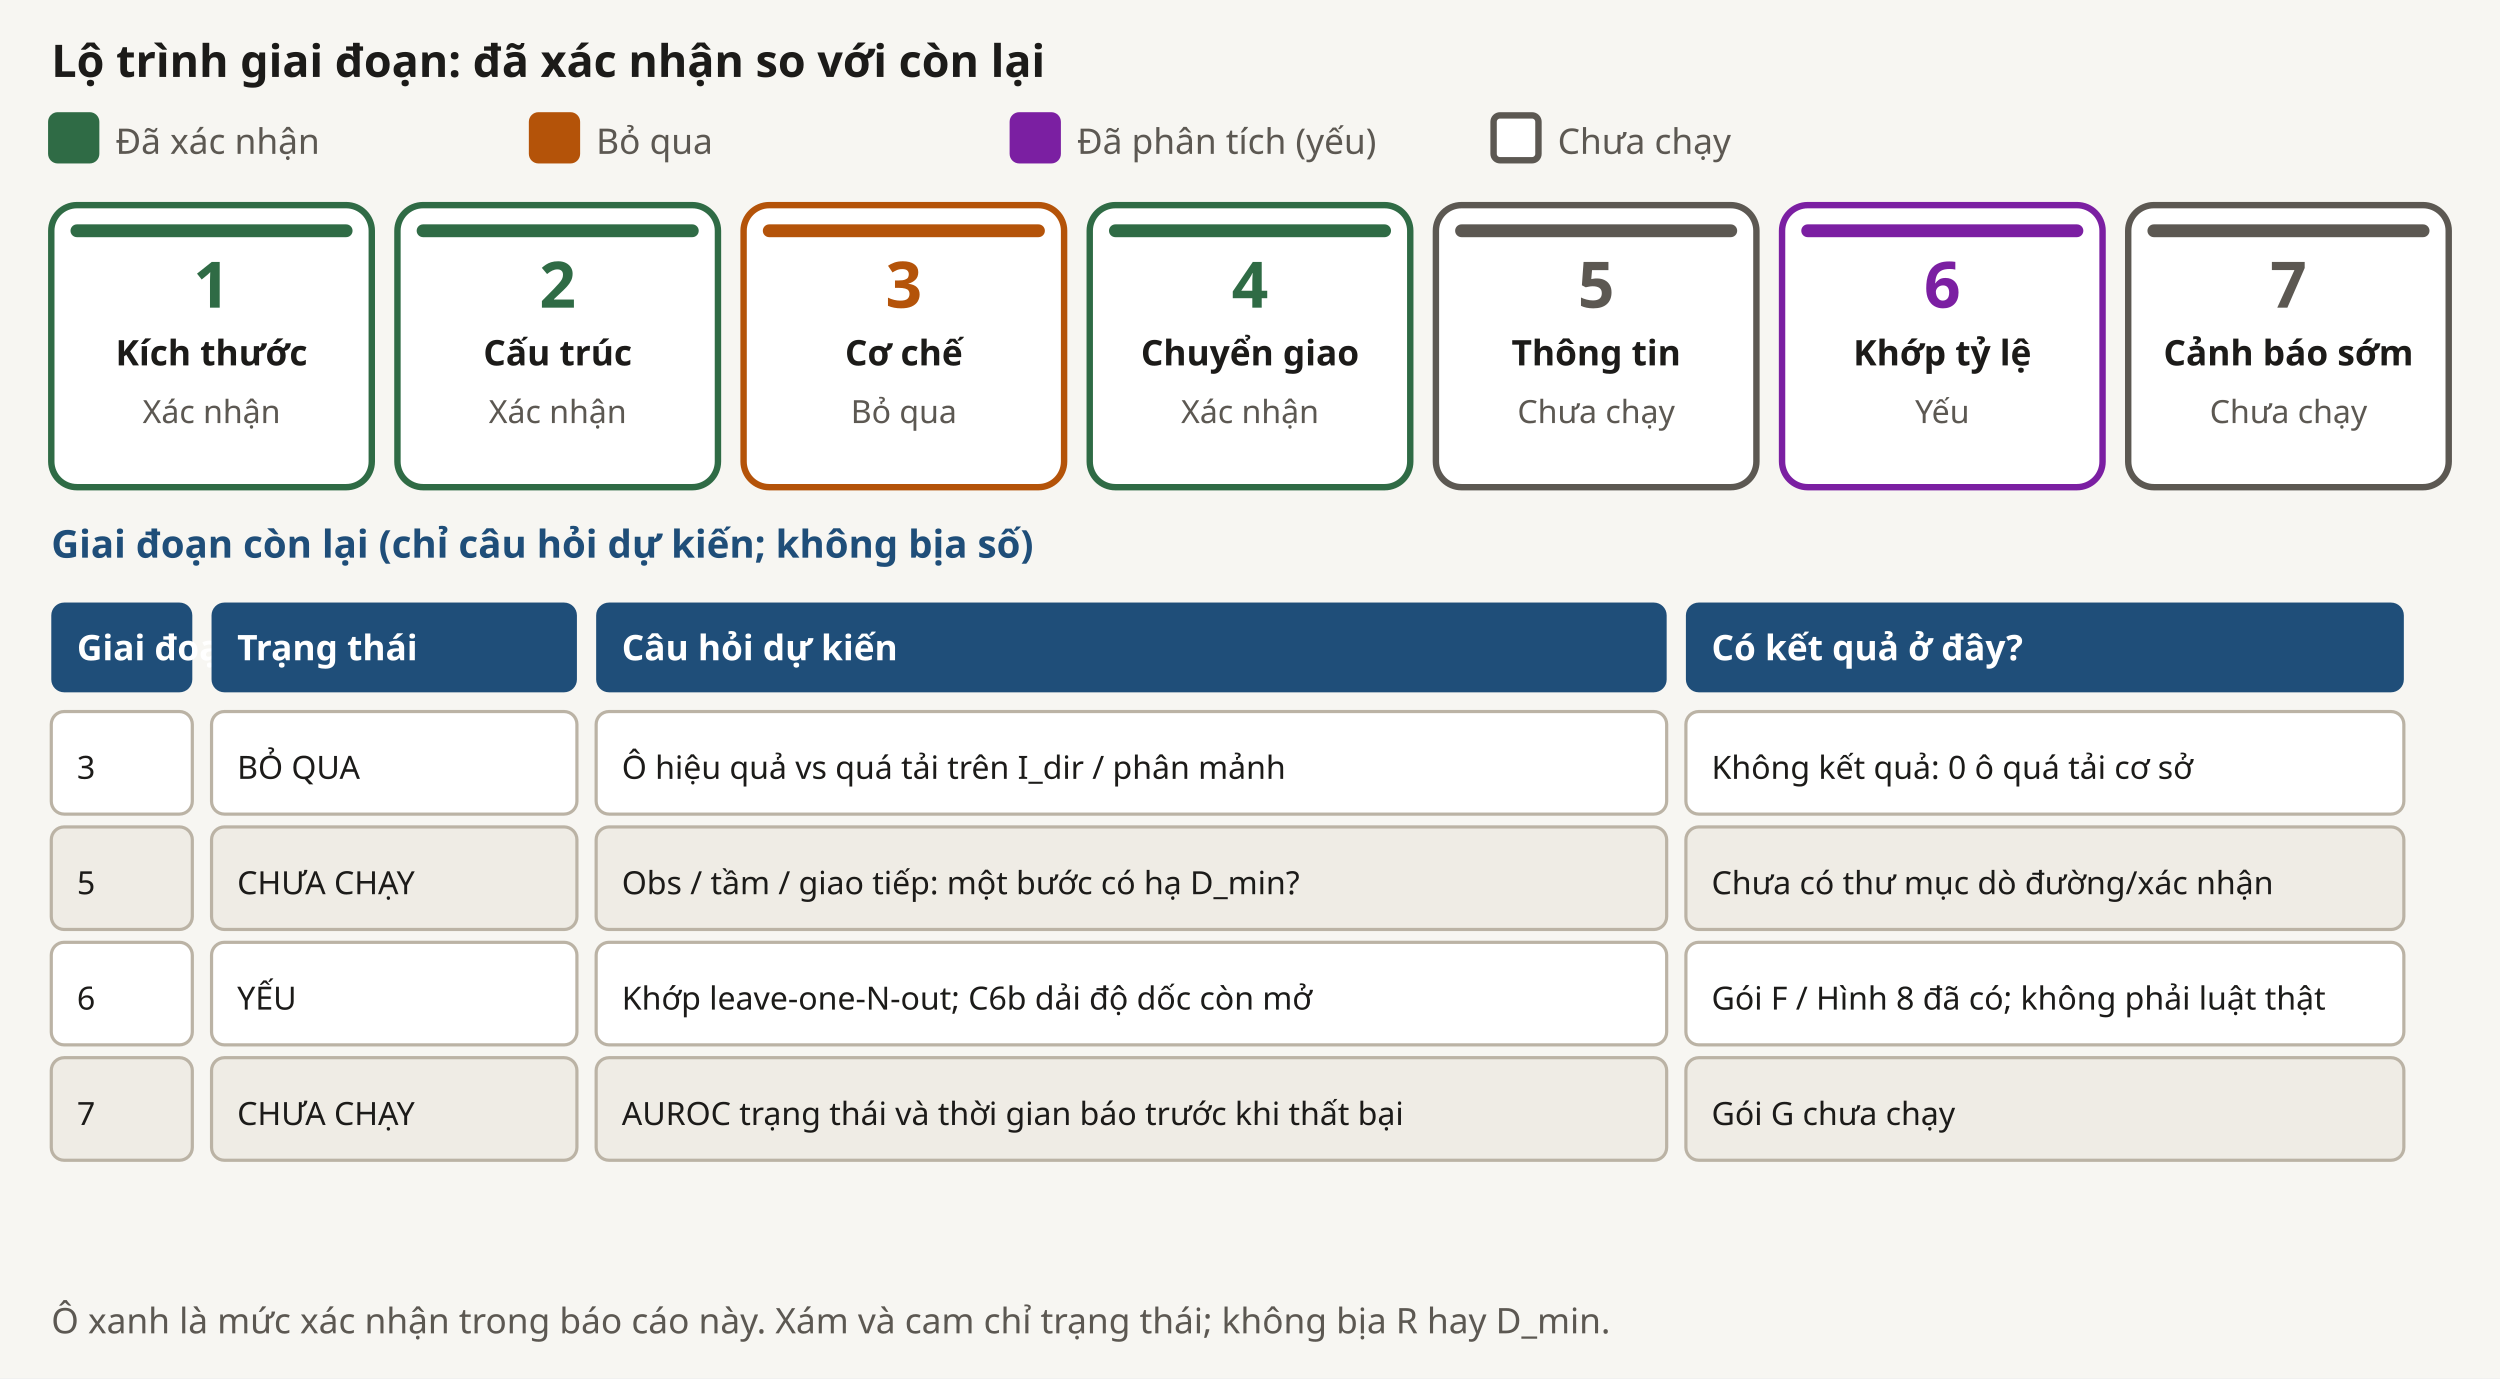
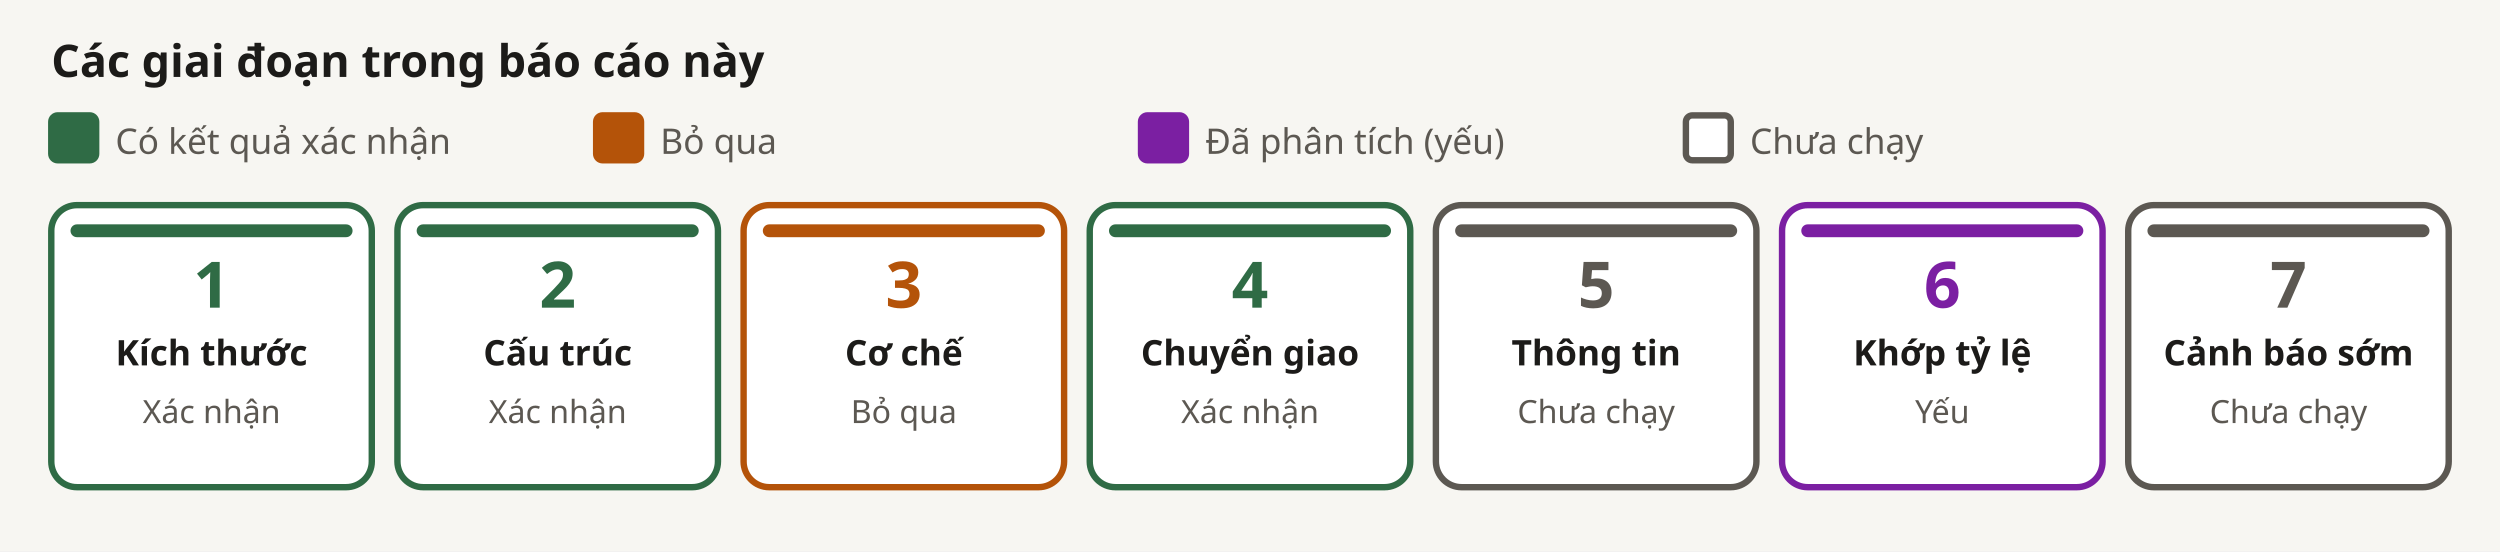
- <svg xmlns="http://www.w3.org/2000/svg" width="780" height="430" viewBox="0 0 780 430" role="img" aria-label="lo trinh giai doan">
-   <rect x="0" y="0" width="780" height="430" fill="#f7f6f2" />
-   <text x="16" y="24" text-anchor="start" font-size="14" font-weight="700" fill="#1c1b19" font-family="Segoe UI,Noto Sans,sans-serif">Lộ trình giai đoạn: đã xác nhận so với còn lại</text>
+ <svg xmlns="http://www.w3.org/2000/svg" width="780" height="172" viewBox="0 0 780 172" role="img" aria-label="lo trinh giai doan">
+   <rect x="0" y="0" width="780" height="172" fill="#f7f6f2" />
+   <text x="16" y="24" text-anchor="start" font-size="14" font-weight="700" fill="#1c1b19" font-family="Segoe UI,Noto Sans,sans-serif">Các giai đoạn trong báo cáo này</text>
  <rect x="16" y="36" width="14" height="14" fill="#2f6b45" stroke="#2f6b45" stroke-width="2" rx="2" />
-   <text x="36" y="48" text-anchor="start" font-size="11" fill="#5c5852" font-family="Segoe UI,Noto Sans,sans-serif">Đã xác nhận</text>
-   <rect x="166" y="36" width="14" height="14" fill="#b45309" stroke="#b45309" stroke-width="2" rx="2" />
-   <text x="186" y="48" text-anchor="start" font-size="11" fill="#5c5852" font-family="Segoe UI,Noto Sans,sans-serif">Bỏ qua</text>
-   <rect x="316" y="36" width="14" height="14" fill="#7b1fa2" stroke="#7b1fa2" stroke-width="2" rx="2" />
-   <text x="336" y="48" text-anchor="start" font-size="11" fill="#5c5852" font-family="Segoe UI,Noto Sans,sans-serif">Đã phân tích (yếu)</text>
-   <rect x="466" y="36" width="14" height="14" fill="#fff" stroke="#5c5852" stroke-width="2" rx="2" />
-   <text x="486" y="48" text-anchor="start" font-size="11" fill="#5c5852" font-family="Segoe UI,Noto Sans,sans-serif">Chưa chạy</text>
+   <text x="36" y="48" text-anchor="start" font-size="11" fill="#5c5852" font-family="Segoe UI,Noto Sans,sans-serif">Có kết quả xác nhận</text>
+   <rect x="186" y="36" width="14" height="14" fill="#b45309" stroke="#b45309" stroke-width="2" rx="2" />
+   <text x="206" y="48" text-anchor="start" font-size="11" fill="#5c5852" font-family="Segoe UI,Noto Sans,sans-serif">Bỏ qua</text>
+   <rect x="356" y="36" width="14" height="14" fill="#7b1fa2" stroke="#7b1fa2" stroke-width="2" rx="2" />
+   <text x="376" y="48" text-anchor="start" font-size="11" fill="#5c5852" font-family="Segoe UI,Noto Sans,sans-serif">Đã phân tích (yếu)</text>
+   <rect x="526" y="36" width="14" height="14" fill="#fff" stroke="#5c5852" stroke-width="2" rx="2" />
+   <text x="546" y="48" text-anchor="start" font-size="11" fill="#5c5852" font-family="Segoe UI,Noto Sans,sans-serif">Chưa chạy</text>
  <rect x="16" y="64" width="100" height="88" fill="#fff" stroke="#2f6b45" stroke-width="2" rx="8" />
  <rect x="22" y="70" width="88" height="4" fill="#2f6b45" rx="2" />
  <text x="66.0" y="96" text-anchor="middle" font-size="20" font-weight="800" fill="#2f6b45" font-family="Segoe UI,Noto Sans,sans-serif">1</text>
  <text x="66.0" y="114" text-anchor="middle" font-size="11" font-weight="700" fill="#1c1b19" font-family="Segoe UI,Noto Sans,sans-serif">Kích thước</text>
  <text x="66.0" y="132" text-anchor="middle" font-size="10" fill="#5c5852" font-family="Segoe UI,Noto Sans,sans-serif">Xác nhận</text>
  <rect x="124" y="64" width="100" height="88" fill="#fff" stroke="#2f6b45" stroke-width="2" rx="8" />
  <rect x="130" y="70" width="88" height="4" fill="#2f6b45" rx="2" />
  <text x="174.0" y="96" text-anchor="middle" font-size="20" font-weight="800" fill="#2f6b45" font-family="Segoe UI,Noto Sans,sans-serif">2</text>
  <text x="174.0" y="114" text-anchor="middle" font-size="11" font-weight="700" fill="#1c1b19" font-family="Segoe UI,Noto Sans,sans-serif">Cấu trúc</text>
  <text x="174.0" y="132" text-anchor="middle" font-size="10" fill="#5c5852" font-family="Segoe UI,Noto Sans,sans-serif">Xác nhận</text>
  <rect x="232" y="64" width="100" height="88" fill="#fff" stroke="#b45309" stroke-width="2" rx="8" />
  <rect x="238" y="70" width="88" height="4" fill="#b45309" rx="2" />
  <text x="282.0" y="96" text-anchor="middle" font-size="20" font-weight="800" fill="#b45309" font-family="Segoe UI,Noto Sans,sans-serif">3</text>
  <text x="282.0" y="114" text-anchor="middle" font-size="11" font-weight="700" fill="#1c1b19" font-family="Segoe UI,Noto Sans,sans-serif">Cơ chế</text>
  <text x="282.0" y="132" text-anchor="middle" font-size="10" fill="#5c5852" font-family="Segoe UI,Noto Sans,sans-serif">Bỏ qua</text>
  <rect x="340" y="64" width="100" height="88" fill="#fff" stroke="#2f6b45" stroke-width="2" rx="8" />
  <rect x="346" y="70" width="88" height="4" fill="#2f6b45" rx="2" />
  <text x="390.0" y="96" text-anchor="middle" font-size="20" font-weight="800" fill="#2f6b45" font-family="Segoe UI,Noto Sans,sans-serif">4</text>
  <text x="390.0" y="114" text-anchor="middle" font-size="11" font-weight="700" fill="#1c1b19" font-family="Segoe UI,Noto Sans,sans-serif">Chuyển giao</text>
  <text x="390.0" y="132" text-anchor="middle" font-size="10" fill="#5c5852" font-family="Segoe UI,Noto Sans,sans-serif">Xác nhận</text>
  <rect x="448" y="64" width="100" height="88" fill="#fff" stroke="#5c5852" stroke-width="2" rx="8" />
  <rect x="454" y="70" width="88" height="4" fill="#5c5852" rx="2" />
  <text x="498.0" y="96" text-anchor="middle" font-size="20" font-weight="800" fill="#5c5852" font-family="Segoe UI,Noto Sans,sans-serif">5</text>
  <text x="498.0" y="114" text-anchor="middle" font-size="11" font-weight="700" fill="#1c1b19" font-family="Segoe UI,Noto Sans,sans-serif">Thông tin</text>
  <text x="498.0" y="132" text-anchor="middle" font-size="10" fill="#5c5852" font-family="Segoe UI,Noto Sans,sans-serif">Chưa chạy</text>
  <rect x="556" y="64" width="100" height="88" fill="#fff" stroke="#7b1fa2" stroke-width="2" rx="8" />
  <rect x="562" y="70" width="88" height="4" fill="#7b1fa2" rx="2" />
  <text x="606.0" y="96" text-anchor="middle" font-size="20" font-weight="800" fill="#7b1fa2" font-family="Segoe UI,Noto Sans,sans-serif">6</text>
  <text x="606.0" y="114" text-anchor="middle" font-size="11" font-weight="700" fill="#1c1b19" font-family="Segoe UI,Noto Sans,sans-serif">Khớp tỷ lệ</text>
  <text x="606.0" y="132" text-anchor="middle" font-size="10" fill="#5c5852" font-family="Segoe UI,Noto Sans,sans-serif">Yếu</text>
  <rect x="664" y="64" width="100" height="88" fill="#fff" stroke="#5c5852" stroke-width="2" rx="8" />
  <rect x="670" y="70" width="88" height="4" fill="#5c5852" rx="2" />
  <text x="714.0" y="96" text-anchor="middle" font-size="20" font-weight="800" fill="#5c5852" font-family="Segoe UI,Noto Sans,sans-serif">7</text>
  <text x="714.0" y="114" text-anchor="middle" font-size="11" font-weight="700" fill="#1c1b19" font-family="Segoe UI,Noto Sans,sans-serif">Cảnh báo sớm</text>
  <text x="714.0" y="132" text-anchor="middle" font-size="10" fill="#5c5852" font-family="Segoe UI,Noto Sans,sans-serif">Chưa chạy</text>
-   <text x="16" y="174" text-anchor="start" font-size="12" font-weight="700" fill="#1f4e79" font-family="Segoe UI,Noto Sans,sans-serif">Giai đoạn còn lại (chỉ câu hỏi dự kiến; không bịa số)</text>
-   <rect x="16" y="188" width="44" height="28" fill="#1f4e79" rx="4" />
-   <text x="24" y="206" text-anchor="start" font-size="11" font-weight="700" fill="#fff" font-family="Segoe UI,Noto Sans,sans-serif">Giai đoạn</text>
-   <rect x="66" y="188" width="114" height="28" fill="#1f4e79" rx="4" />
-   <text x="74" y="206" text-anchor="start" font-size="11" font-weight="700" fill="#fff" font-family="Segoe UI,Noto Sans,sans-serif">Trạng thái</text>
-   <rect x="186" y="188" width="334" height="28" fill="#1f4e79" rx="4" />
-   <text x="194" y="206" text-anchor="start" font-size="11" font-weight="700" fill="#fff" font-family="Segoe UI,Noto Sans,sans-serif">Câu hỏi dự kiến</text>
-   <rect x="526" y="188" width="224" height="28" fill="#1f4e79" rx="4" />
-   <text x="534" y="206" text-anchor="start" font-size="11" font-weight="700" fill="#fff" font-family="Segoe UI,Noto Sans,sans-serif">Có kết quả ở đây?</text>
-   <rect x="16" y="222" width="44" height="32" fill="#fff" stroke="#bbb3a5" stroke-width="1" rx="4" />
-   <text x="24" y="243" text-anchor="start" font-size="10" fill="#1c1b19" font-family="Segoe UI,Noto Sans,sans-serif">3</text>
-   <rect x="66" y="222" width="114" height="32" fill="#fff" stroke="#bbb3a5" stroke-width="1" rx="4" />
-   <text x="74" y="243" text-anchor="start" font-size="10" fill="#1c1b19" font-family="Segoe UI,Noto Sans,sans-serif">BỎ QUA</text>
-   <rect x="186" y="222" width="334" height="32" fill="#fff" stroke="#bbb3a5" stroke-width="1" rx="4" />
-   <text x="194" y="243" text-anchor="start" font-size="10" fill="#1c1b19" font-family="Segoe UI,Noto Sans,sans-serif">Ô hiệu quả vs quá tải trên I_dir / phân mảnh</text>
-   <rect x="526" y="222" width="224" height="32" fill="#fff" stroke="#bbb3a5" stroke-width="1" rx="4" />
-   <text x="534" y="243" text-anchor="start" font-size="10" fill="#1c1b19" font-family="Segoe UI,Noto Sans,sans-serif">Không kết quả: 0 ô quá tải cơ sở</text>
-   <rect x="16" y="258" width="44" height="32" fill="#efece5" stroke="#bbb3a5" stroke-width="1" rx="4" />
-   <text x="24" y="279" text-anchor="start" font-size="10" fill="#1c1b19" font-family="Segoe UI,Noto Sans,sans-serif">5</text>
-   <rect x="66" y="258" width="114" height="32" fill="#efece5" stroke="#bbb3a5" stroke-width="1" rx="4" />
-   <text x="74" y="279" text-anchor="start" font-size="10" fill="#1c1b19" font-family="Segoe UI,Noto Sans,sans-serif">CHƯA CHẠY</text>
-   <rect x="186" y="258" width="334" height="32" fill="#efece5" stroke="#bbb3a5" stroke-width="1" rx="4" />
-   <text x="194" y="279" text-anchor="start" font-size="10" fill="#1c1b19" font-family="Segoe UI,Noto Sans,sans-serif">Obs / tầm / giao tiếp: một bước có hạ D_min?</text>
-   <rect x="526" y="258" width="224" height="32" fill="#efece5" stroke="#bbb3a5" stroke-width="1" rx="4" />
-   <text x="534" y="279" text-anchor="start" font-size="10" fill="#1c1b19" font-family="Segoe UI,Noto Sans,sans-serif">Chưa có thư mục dò đường/xác nhận</text>
-   <rect x="16" y="294" width="44" height="32" fill="#fff" stroke="#bbb3a5" stroke-width="1" rx="4" />
-   <text x="24" y="315" text-anchor="start" font-size="10" fill="#1c1b19" font-family="Segoe UI,Noto Sans,sans-serif">6</text>
-   <rect x="66" y="294" width="114" height="32" fill="#fff" stroke="#bbb3a5" stroke-width="1" rx="4" />
-   <text x="74" y="315" text-anchor="start" font-size="10" fill="#1c1b19" font-family="Segoe UI,Noto Sans,sans-serif">YẾU</text>
-   <rect x="186" y="294" width="334" height="32" fill="#fff" stroke="#bbb3a5" stroke-width="1" rx="4" />
-   <text x="194" y="315" text-anchor="start" font-size="10" fill="#1c1b19" font-family="Segoe UI,Noto Sans,sans-serif">Khớp leave-one-N-out; C6b dải độ dốc còn mở</text>
-   <rect x="526" y="294" width="224" height="32" fill="#fff" stroke="#bbb3a5" stroke-width="1" rx="4" />
-   <text x="534" y="315" text-anchor="start" font-size="10" fill="#1c1b19" font-family="Segoe UI,Noto Sans,sans-serif">Gói F / Hình 8 đã có; không phải luật thật</text>
-   <rect x="16" y="330" width="44" height="32" fill="#efece5" stroke="#bbb3a5" stroke-width="1" rx="4" />
-   <text x="24" y="351" text-anchor="start" font-size="10" fill="#1c1b19" font-family="Segoe UI,Noto Sans,sans-serif">7</text>
-   <rect x="66" y="330" width="114" height="32" fill="#efece5" stroke="#bbb3a5" stroke-width="1" rx="4" />
-   <text x="74" y="351" text-anchor="start" font-size="10" fill="#1c1b19" font-family="Segoe UI,Noto Sans,sans-serif">CHƯA CHẠY</text>
-   <rect x="186" y="330" width="334" height="32" fill="#efece5" stroke="#bbb3a5" stroke-width="1" rx="4" />
-   <text x="194" y="351" text-anchor="start" font-size="10" fill="#1c1b19" font-family="Segoe UI,Noto Sans,sans-serif">AUROC trạng thái và thời gian báo trước khi thất bại</text>
-   <rect x="526" y="330" width="224" height="32" fill="#efece5" stroke="#bbb3a5" stroke-width="1" rx="4" />
-   <text x="534" y="351" text-anchor="start" font-size="10" fill="#1c1b19" font-family="Segoe UI,Noto Sans,sans-serif">Gói G chưa chạy</text>
-   <text x="16" y="416" text-anchor="start" font-size="11" fill="#5c5852" font-family="Segoe UI,Noto Sans,sans-serif">Ô xanh là mức xác nhận trong báo cáo này. Xám và cam chỉ trạng thái; không bịa R hay D_min.</text>
</svg>
